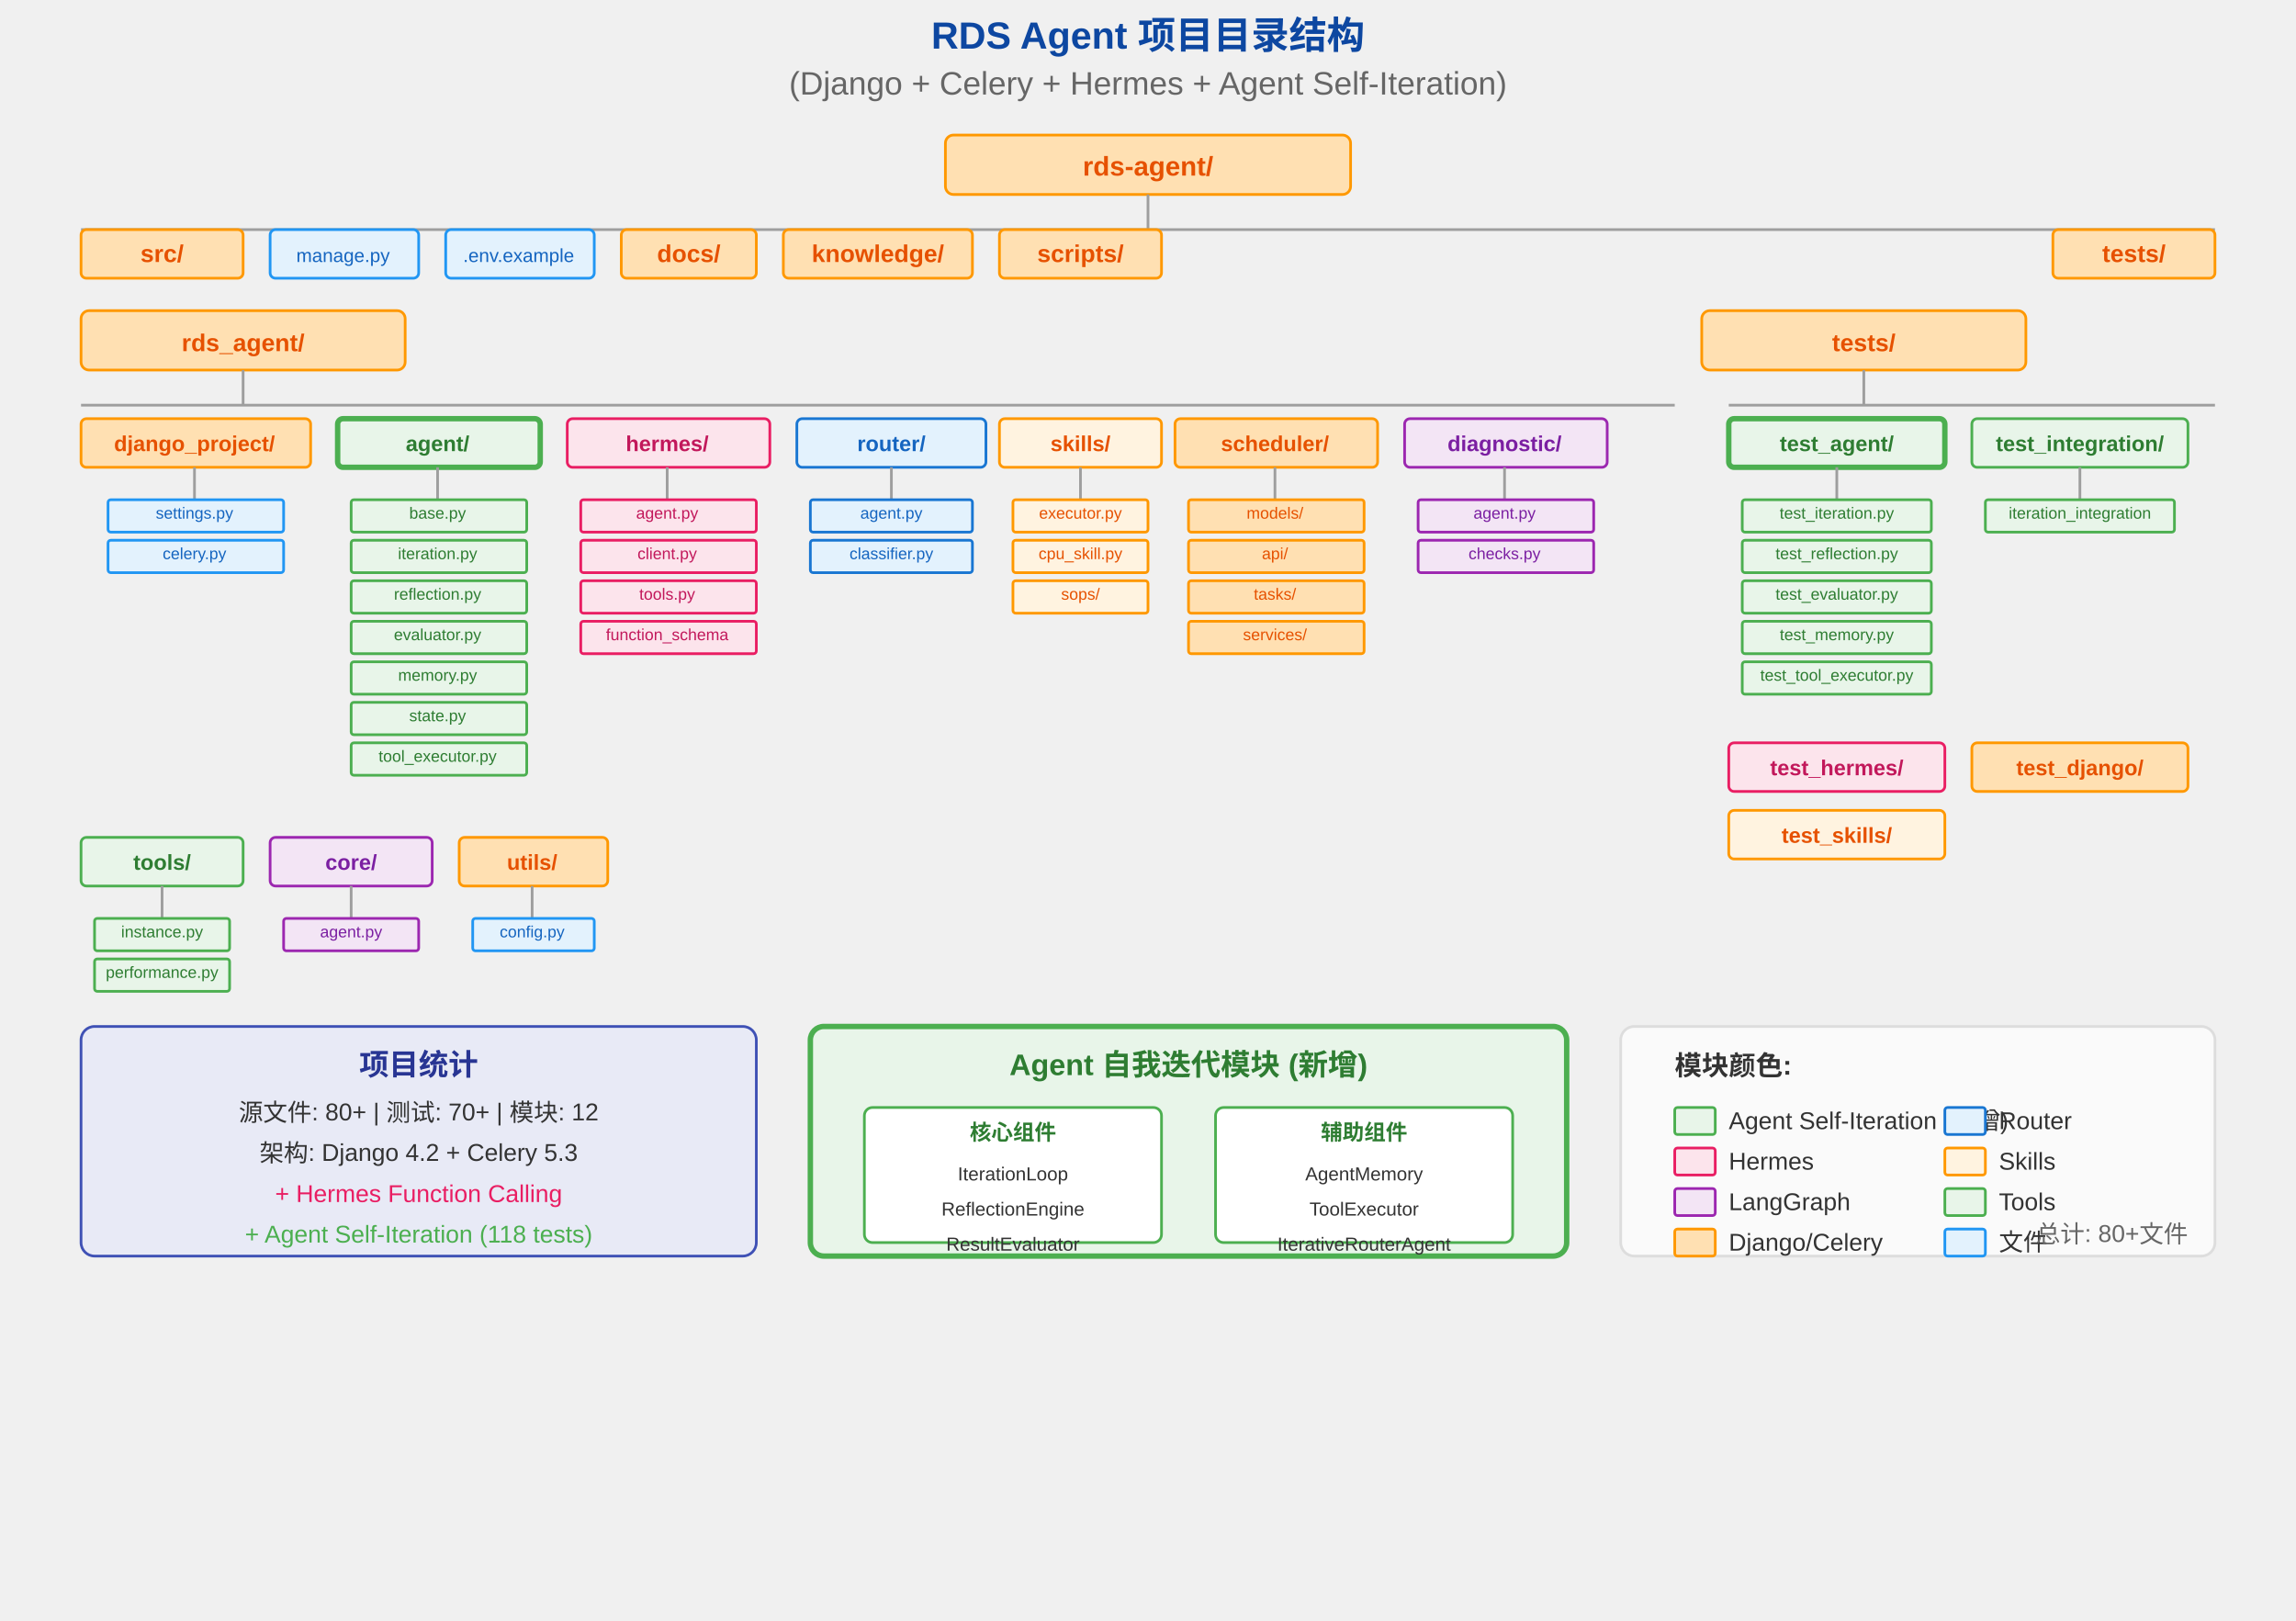
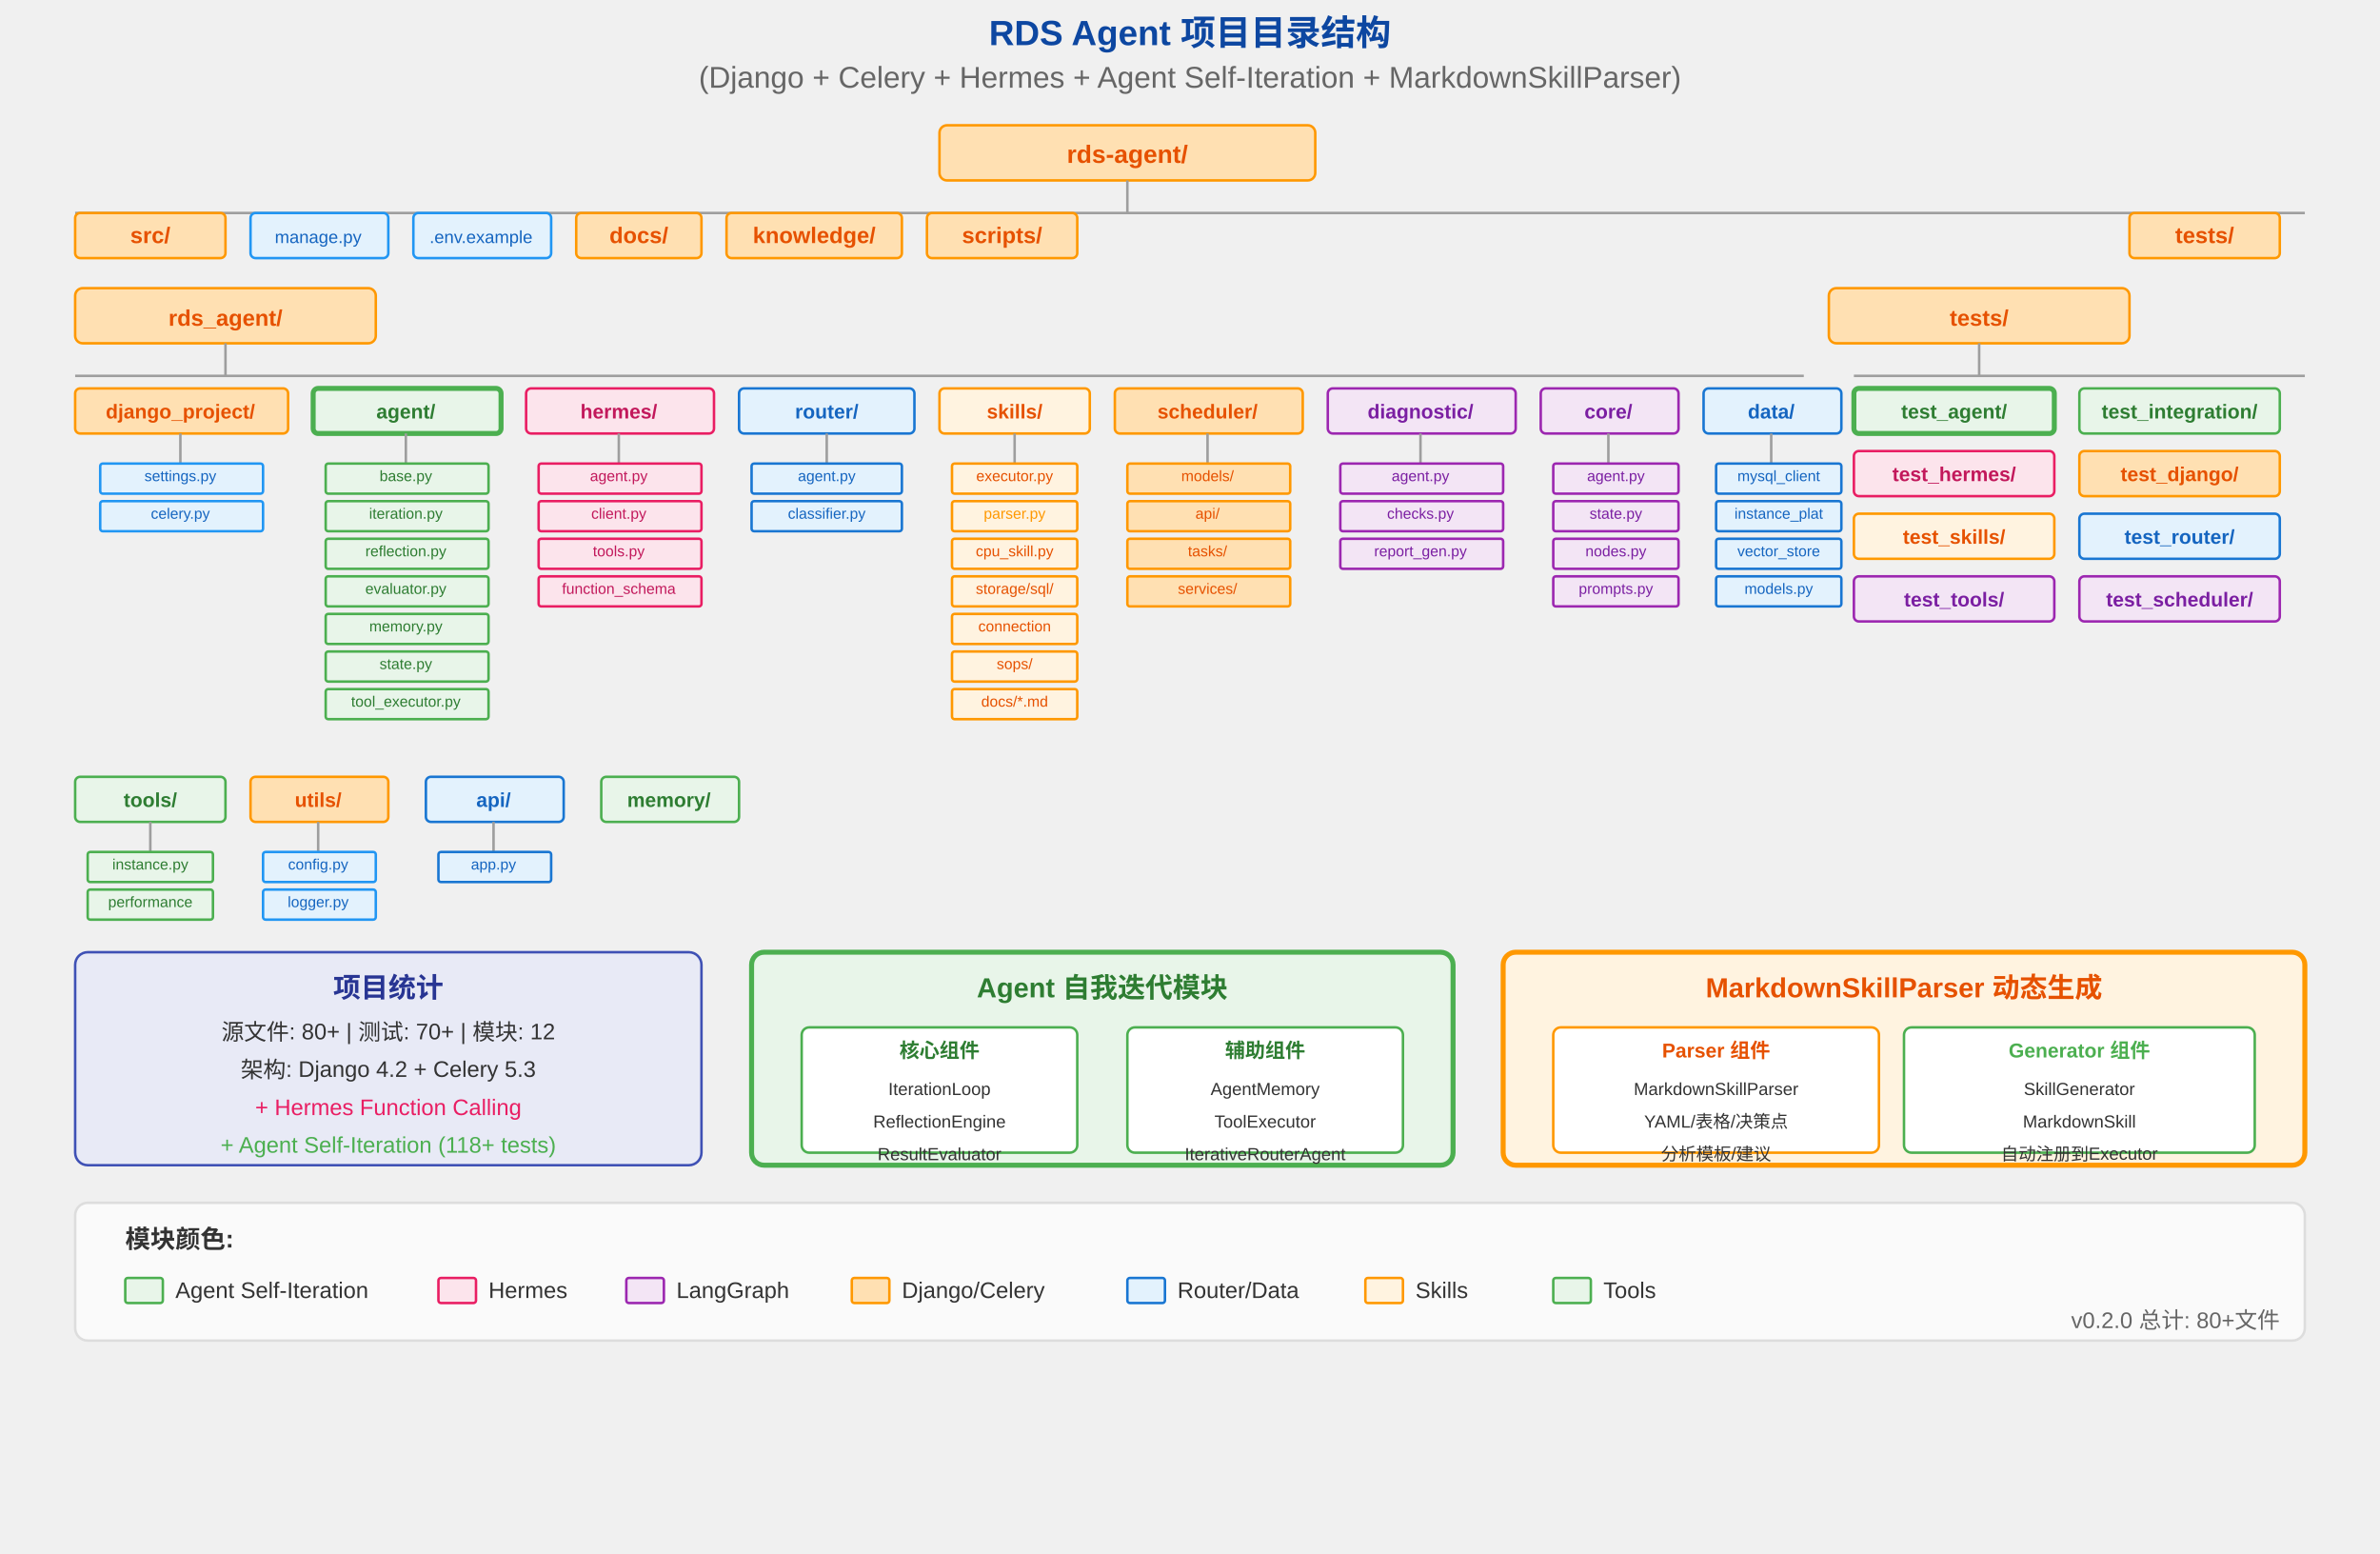
- <svg xmlns="http://www.w3.org/2000/svg" width="850" height="600">
-   <text x="425" y="18" text-anchor="middle" font-family="Arial" font-weight="bold" font-size="14" fill="#0D47A1">RDS Agent 项目目录结构</text>
-   <text x="425" y="35" text-anchor="middle" font-family="Arial" font-size="12" fill="#666">(Django + Celery + Hermes + Agent Self-Iteration)</text>
-   <rect x="350" y="50" width="150" height="22" fill="#FFE0B2" stroke="#FF9800" stroke-width="1" rx="3" />
-   <text x="425" y="65" text-anchor="middle" font-family="Arial" font-weight="bold" font-size="10" fill="#E65100">rds-agent/</text>
-   <line x1="425" y1="72" x2="425" y2="85" stroke="#9E9E9E" stroke-width="1" />
-   <line x1="30" y1="85" x2="820" y2="85" stroke="#9E9E9E" stroke-width="1" />
+ <svg xmlns="http://www.w3.org/2000/svg" width="950" height="620">
+   <text x="475" y="18" text-anchor="middle" font-family="Arial" font-weight="bold" font-size="14" fill="#0D47A1">RDS Agent 项目目录结构</text>
+   <text x="475" y="35" text-anchor="middle" font-family="Arial" font-size="12" fill="#666">(Django + Celery + Hermes + Agent Self-Iteration + MarkdownSkillParser)</text>
+   <rect x="375" y="50" width="150" height="22" fill="#FFE0B2" stroke="#FF9800" stroke-width="1" rx="3" />
+   <text x="450" y="65" text-anchor="middle" font-family="Arial" font-weight="bold" font-size="10" fill="#E65100">rds-agent/</text>
+   <line x1="450" y1="72" x2="450" y2="85" stroke="#9E9E9E" stroke-width="1" />
+   <line x1="30" y1="85" x2="920" y2="85" stroke="#9E9E9E" stroke-width="1" />
  <rect x="30" y="85" width="60" height="18" fill="#FFE0B2" stroke="#FF9800" stroke-width="1" rx="2" />
  <text x="60" y="97" text-anchor="middle" font-family="Arial" font-weight="bold" font-size="9" fill="#E65100">src/</text>
  <rect x="100" y="85" width="55" height="18" fill="#E3F2FD" stroke="#2196F3" stroke-width="1" rx="2" />
  <text x="127" y="97" text-anchor="middle" font-family="Arial" font-size="7" fill="#1565C0">manage.py</text>
  <rect x="165" y="85" width="55" height="18" fill="#E3F2FD" stroke="#2196F3" stroke-width="1" rx="2" />
  <text x="192" y="97" text-anchor="middle" font-family="Arial" font-size="7" fill="#1565C0">.env.example</text>
  <rect x="230" y="85" width="50" height="18" fill="#FFE0B2" stroke="#FF9800" stroke-width="1" rx="2" />
  <text x="255" y="97" text-anchor="middle" font-family="Arial" font-weight="bold" font-size="9" fill="#E65100">docs/</text>
  <rect x="290" y="85" width="70" height="18" fill="#FFE0B2" stroke="#FF9800" stroke-width="1" rx="2" />
  <text x="325" y="97" text-anchor="middle" font-family="Arial" font-weight="bold" font-size="9" fill="#E65100">knowledge/</text>
  <rect x="370" y="85" width="60" height="18" fill="#FFE0B2" stroke="#FF9800" stroke-width="1" rx="2" />
  <text x="400" y="97" text-anchor="middle" font-family="Arial" font-weight="bold" font-size="9" fill="#E65100">scripts/</text>
-   <rect x="760" y="85" width="60" height="18" fill="#FFE0B2" stroke="#FF9800" stroke-width="1" rx="2" />
-   <text x="790" y="97" text-anchor="middle" font-family="Arial" font-weight="bold" font-size="9" fill="#E65100">tests/</text>
+   <rect x="850" y="85" width="60" height="18" fill="#FFE0B2" stroke="#FF9800" stroke-width="1" rx="2" />
+   <text x="880" y="97" text-anchor="middle" font-family="Arial" font-weight="bold" font-size="9" fill="#E65100">tests/</text>
  <rect x="30" y="115" width="120" height="22" fill="#FFE0B2" stroke="#FF9800" stroke-width="1" rx="3" />
  <text x="90" y="130" text-anchor="middle" font-family="Arial" font-weight="bold" font-size="9" fill="#E65100">rds_agent/</text>
  <line x1="90" y1="137" x2="90" y2="150" stroke="#9E9E9E" stroke-width="1" />
-   <line x1="30" y1="150" x2="620" y2="150" stroke="#9E9E9E" stroke-width="1" />
+   <line x1="30" y1="150" x2="720" y2="150" stroke="#9E9E9E" stroke-width="1" />
  <rect x="30" y="155" width="85" height="18" fill="#FFE0B2" stroke="#FF9800" stroke-width="1" rx="2" />
  <text x="72" y="167" text-anchor="middle" font-family="Arial" font-weight="bold" font-size="8" fill="#E65100">django_project/</text>
  <line x1="72" y1="173" x2="72" y2="185" stroke="#9E9E9E" stroke-width="1" />
  <rect x="40" y="185" width="65" height="12" fill="#E3F2FD" stroke="#2196F3" stroke-width="1" rx="1" />
  <text x="72" y="192" text-anchor="middle" font-family="Arial" font-size="6" fill="#1565C0">settings.py</text>
  <rect x="40" y="200" width="65" height="12" fill="#E3F2FD" stroke="#2196F3" stroke-width="1" rx="1" />
  <text x="72" y="207" text-anchor="middle" font-family="Arial" font-size="6" fill="#1565C0">celery.py</text>
  <rect x="125" y="155" width="75" height="18" fill="#E8F5E9" stroke="#4CAF50" stroke-width="2" rx="2" />
  <text x="162" y="167" text-anchor="middle" font-family="Arial" font-weight="bold" font-size="8" fill="#2E7D32">agent/</text>
  <line x1="162" y1="173" x2="162" y2="185" stroke="#9E9E9E" stroke-width="1" />
  <rect x="130" y="185" width="65" height="12" fill="#E8F5E9" stroke="#4CAF50" stroke-width="1" rx="1" />
  <text x="162" y="192" text-anchor="middle" font-family="Arial" font-size="6" fill="#2E7D32">base.py</text>
  <rect x="130" y="200" width="65" height="12" fill="#E8F5E9" stroke="#4CAF50" stroke-width="1" rx="1" />
  <text x="162" y="207" text-anchor="middle" font-family="Arial" font-size="6" fill="#2E7D32">iteration.py</text>
  <rect x="130" y="215" width="65" height="12" fill="#E8F5E9" stroke="#4CAF50" stroke-width="1" rx="1" />
  <text x="162" y="222" text-anchor="middle" font-family="Arial" font-size="6" fill="#2E7D32">reflection.py</text>
  <rect x="130" y="230" width="65" height="12" fill="#E8F5E9" stroke="#4CAF50" stroke-width="1" rx="1" />
  <text x="162" y="237" text-anchor="middle" font-family="Arial" font-size="6" fill="#2E7D32">evaluator.py</text>
  <rect x="130" y="245" width="65" height="12" fill="#E8F5E9" stroke="#4CAF50" stroke-width="1" rx="1" />
  <text x="162" y="252" text-anchor="middle" font-family="Arial" font-size="6" fill="#2E7D32">memory.py</text>
  <rect x="130" y="260" width="65" height="12" fill="#E8F5E9" stroke="#4CAF50" stroke-width="1" rx="1" />
  <text x="162" y="267" text-anchor="middle" font-family="Arial" font-size="6" fill="#2E7D32">state.py</text>
  <rect x="130" y="275" width="65" height="12" fill="#E8F5E9" stroke="#4CAF50" stroke-width="1" rx="1" />
  <text x="162" y="282" text-anchor="middle" font-family="Arial" font-size="6" fill="#2E7D32">tool_executor.py</text>
  <rect x="210" y="155" width="75" height="18" fill="#FCE4EC" stroke="#E91E63" stroke-width="1" rx="2" />
  <text x="247" y="167" text-anchor="middle" font-family="Arial" font-weight="bold" font-size="8" fill="#C2185B">hermes/</text>
  <line x1="247" y1="173" x2="247" y2="185" stroke="#9E9E9E" stroke-width="1" />
  <rect x="215" y="185" width="65" height="12" fill="#FCE4EC" stroke="#E91E63" stroke-width="1" rx="1" />
  <text x="247" y="192" text-anchor="middle" font-family="Arial" font-size="6" fill="#C2185B">agent.py</text>
  <rect x="215" y="200" width="65" height="12" fill="#FCE4EC" stroke="#E91E63" stroke-width="1" rx="1" />
  <text x="247" y="207" text-anchor="middle" font-family="Arial" font-size="6" fill="#C2185B">client.py</text>
  <rect x="215" y="215" width="65" height="12" fill="#FCE4EC" stroke="#E91E63" stroke-width="1" rx="1" />
  <text x="247" y="222" text-anchor="middle" font-family="Arial" font-size="6" fill="#C2185B">tools.py</text>
  <rect x="215" y="230" width="65" height="12" fill="#FCE4EC" stroke="#E91E63" stroke-width="1" rx="1" />
  <text x="247" y="237" text-anchor="middle" font-family="Arial" font-size="6" fill="#C2185B">function_schema</text>
  <rect x="295" y="155" width="70" height="18" fill="#E3F2FD" stroke="#1976D2" stroke-width="1" rx="2" />
  <text x="330" y="167" text-anchor="middle" font-family="Arial" font-weight="bold" font-size="8" fill="#1565C0">router/</text>
  <line x1="330" y1="173" x2="330" y2="185" stroke="#9E9E9E" stroke-width="1" />
  <rect x="300" y="185" width="60" height="12" fill="#E3F2FD" stroke="#1976D2" stroke-width="1" rx="1" />
  <text x="330" y="192" text-anchor="middle" font-family="Arial" font-size="6" fill="#1565C0">agent.py</text>
  <rect x="300" y="200" width="60" height="12" fill="#E3F2FD" stroke="#1976D2" stroke-width="1" rx="1" />
  <text x="330" y="207" text-anchor="middle" font-family="Arial" font-size="6" fill="#1565C0">classifier.py</text>
-   <rect x="370" y="155" width="60" height="18" fill="#FFF3E0" stroke="#FF9800" stroke-width="1" rx="2" />
-   <text x="400" y="167" text-anchor="middle" font-family="Arial" font-weight="bold" font-size="8" fill="#E65100">skills/</text>
-   <line x1="400" y1="173" x2="400" y2="185" stroke="#9E9E9E" stroke-width="1" />
-   <rect x="375" y="185" width="50" height="12" fill="#FFF3E0" stroke="#FF9800" stroke-width="1" rx="1" />
-   <text x="400" y="192" text-anchor="middle" font-family="Arial" font-size="6" fill="#E65100">executor.py</text>
-   <rect x="375" y="200" width="50" height="12" fill="#FFF3E0" stroke="#FF9800" stroke-width="1" rx="1" />
-   <text x="400" y="207" text-anchor="middle" font-family="Arial" font-size="6" fill="#E65100">cpu_skill.py</text>
-   <rect x="375" y="215" width="50" height="12" fill="#FFF3E0" stroke="#FF9800" stroke-width="1" rx="1" />
-   <text x="400" y="222" text-anchor="middle" font-family="Arial" font-size="6" fill="#E65100">sops/</text>
-   <rect x="435" y="155" width="75" height="18" fill="#FFE0B2" stroke="#FF9800" stroke-width="1" rx="2" />
-   <text x="472" y="167" text-anchor="middle" font-family="Arial" font-weight="bold" font-size="8" fill="#E65100">scheduler/</text>
-   <line x1="472" y1="173" x2="472" y2="185" stroke="#9E9E9E" stroke-width="1" />
-   <rect x="440" y="185" width="65" height="12" fill="#FFE0B2" stroke="#FF9800" stroke-width="1" rx="1" />
-   <text x="472" y="192" text-anchor="middle" font-family="Arial" font-size="6" fill="#E65100">models/</text>
-   <rect x="440" y="200" width="65" height="12" fill="#FFE0B2" stroke="#FF9800" stroke-width="1" rx="1" />
-   <text x="472" y="207" text-anchor="middle" font-family="Arial" font-size="6" fill="#E65100">api/</text>
-   <rect x="440" y="215" width="65" height="12" fill="#FFE0B2" stroke="#FF9800" stroke-width="1" rx="1" />
-   <text x="472" y="222" text-anchor="middle" font-family="Arial" font-size="6" fill="#E65100">tasks/</text>
-   <rect x="440" y="230" width="65" height="12" fill="#FFE0B2" stroke="#FF9800" stroke-width="1" rx="1" />
-   <text x="472" y="237" text-anchor="middle" font-family="Arial" font-size="6" fill="#E65100">services/</text>
-   <rect x="520" y="155" width="75" height="18" fill="#F3E5F5" stroke="#9C27B0" stroke-width="1" rx="2" />
-   <text x="557" y="167" text-anchor="middle" font-family="Arial" font-weight="bold" font-size="8" fill="#7B1FA2">diagnostic/</text>
-   <line x1="557" y1="173" x2="557" y2="185" stroke="#9E9E9E" stroke-width="1" />
-   <rect x="525" y="185" width="65" height="12" fill="#F3E5F5" stroke="#9C27B0" stroke-width="1" rx="1" />
-   <text x="557" y="192" text-anchor="middle" font-family="Arial" font-size="6" fill="#7B1FA2">agent.py</text>
-   <rect x="525" y="200" width="65" height="12" fill="#F3E5F5" stroke="#9C27B0" stroke-width="1" rx="1" />
-   <text x="557" y="207" text-anchor="middle" font-family="Arial" font-size="6" fill="#7B1FA2">checks.py</text>
+   <rect x="375" y="155" width="60" height="18" fill="#FFF3E0" stroke="#FF9800" stroke-width="1" rx="2" />
+   <text x="405" y="167" text-anchor="middle" font-family="Arial" font-weight="bold" font-size="8" fill="#E65100">skills/</text>
+   <line x1="405" y1="173" x2="405" y2="185" stroke="#9E9E9E" stroke-width="1" />
+   <rect x="380" y="185" width="50" height="12" fill="#FFF3E0" stroke="#FF9800" stroke-width="1" rx="1" />
+   <text x="405" y="192" text-anchor="middle" font-family="Arial" font-size="6" fill="#E65100">executor.py</text>
+   <rect x="380" y="200" width="50" height="12" fill="#FFF3E0" stroke="#FF9800" stroke-width="1" rx="1" />
+   <text x="405" y="207" text-anchor="middle" font-family="Arial" font-size="6" fill="#FF9800">parser.py</text>
+   <rect x="380" y="215" width="50" height="12" fill="#FFF3E0" stroke="#FF9800" stroke-width="1" rx="1" />
+   <text x="405" y="222" text-anchor="middle" font-family="Arial" font-size="6" fill="#E65100">cpu_skill.py</text>
+   <rect x="380" y="230" width="50" height="12" fill="#FFF3E0" stroke="#FF9800" stroke-width="1" rx="1" />
+   <text x="405" y="237" text-anchor="middle" font-family="Arial" font-size="6" fill="#E65100">storage/sql/</text>
+   <rect x="380" y="245" width="50" height="12" fill="#FFF3E0" stroke="#FF9800" stroke-width="1" rx="1" />
+   <text x="405" y="252" text-anchor="middle" font-family="Arial" font-size="6" fill="#E65100">connection</text>
+   <rect x="380" y="260" width="50" height="12" fill="#FFF3E0" stroke="#FF9800" stroke-width="1" rx="1" />
+   <text x="405" y="267" text-anchor="middle" font-family="Arial" font-size="6" fill="#E65100">sops/</text>
+   <rect x="380" y="275" width="50" height="12" fill="#FFF3E0" stroke="#FF9800" stroke-width="1" rx="1" />
+   <text x="405" y="282" text-anchor="middle" font-family="Arial" font-size="6" fill="#E65100">docs/*.md</text>
+   <rect x="445" y="155" width="75" height="18" fill="#FFE0B2" stroke="#FF9800" stroke-width="1" rx="2" />
+   <text x="482" y="167" text-anchor="middle" font-family="Arial" font-weight="bold" font-size="8" fill="#E65100">scheduler/</text>
+   <line x1="482" y1="173" x2="482" y2="185" stroke="#9E9E9E" stroke-width="1" />
+   <rect x="450" y="185" width="65" height="12" fill="#FFE0B2" stroke="#FF9800" stroke-width="1" rx="1" />
+   <text x="482" y="192" text-anchor="middle" font-family="Arial" font-size="6" fill="#E65100">models/</text>
+   <rect x="450" y="200" width="65" height="12" fill="#FFE0B2" stroke="#FF9800" stroke-width="1" rx="1" />
+   <text x="482" y="207" text-anchor="middle" font-family="Arial" font-size="6" fill="#E65100">api/</text>
+   <rect x="450" y="215" width="65" height="12" fill="#FFE0B2" stroke="#FF9800" stroke-width="1" rx="1" />
+   <text x="482" y="222" text-anchor="middle" font-family="Arial" font-size="6" fill="#E65100">tasks/</text>
+   <rect x="450" y="230" width="65" height="12" fill="#FFE0B2" stroke="#FF9800" stroke-width="1" rx="1" />
+   <text x="482" y="237" text-anchor="middle" font-family="Arial" font-size="6" fill="#E65100">services/</text>
+   <rect x="530" y="155" width="75" height="18" fill="#F3E5F5" stroke="#9C27B0" stroke-width="1" rx="2" />
+   <text x="567" y="167" text-anchor="middle" font-family="Arial" font-weight="bold" font-size="8" fill="#7B1FA2">diagnostic/</text>
+   <line x1="567" y1="173" x2="567" y2="185" stroke="#9E9E9E" stroke-width="1" />
+   <rect x="535" y="185" width="65" height="12" fill="#F3E5F5" stroke="#9C27B0" stroke-width="1" rx="1" />
+   <text x="567" y="192" text-anchor="middle" font-family="Arial" font-size="6" fill="#7B1FA2">agent.py</text>
+   <rect x="535" y="200" width="65" height="12" fill="#F3E5F5" stroke="#9C27B0" stroke-width="1" rx="1" />
+   <text x="567" y="207" text-anchor="middle" font-family="Arial" font-size="6" fill="#7B1FA2">checks.py</text>
+   <rect x="535" y="215" width="65" height="12" fill="#F3E5F5" stroke="#9C27B0" stroke-width="1" rx="1" />
+   <text x="567" y="222" text-anchor="middle" font-family="Arial" font-size="6" fill="#7B1FA2">report_gen.py</text>
+   <rect x="615" y="155" width="55" height="18" fill="#F3E5F5" stroke="#9C27B0" stroke-width="1" rx="2" />
+   <text x="642" y="167" text-anchor="middle" font-family="Arial" font-weight="bold" font-size="8" fill="#7B1FA2">core/</text>
+   <line x1="642" y1="173" x2="642" y2="185" stroke="#9E9E9E" stroke-width="1" />
+   <rect x="620" y="185" width="50" height="12" fill="#F3E5F5" stroke="#9C27B0" stroke-width="1" rx="1" />
+   <text x="645" y="192" text-anchor="middle" font-family="Arial" font-size="6" fill="#7B1FA2">agent.py</text>
+   <rect x="620" y="200" width="50" height="12" fill="#F3E5F5" stroke="#9C27B0" stroke-width="1" rx="1" />
+   <text x="645" y="207" text-anchor="middle" font-family="Arial" font-size="6" fill="#7B1FA2">state.py</text>
+   <rect x="620" y="215" width="50" height="12" fill="#F3E5F5" stroke="#9C27B0" stroke-width="1" rx="1" />
+   <text x="645" y="222" text-anchor="middle" font-family="Arial" font-size="6" fill="#7B1FA2">nodes.py</text>
+   <rect x="620" y="230" width="50" height="12" fill="#F3E5F5" stroke="#9C27B0" stroke-width="1" rx="1" />
+   <text x="645" y="237" text-anchor="middle" font-family="Arial" font-size="6" fill="#7B1FA2">prompts.py</text>
+   <rect x="680" y="155" width="55" height="18" fill="#E3F2FD" stroke="#1976D2" stroke-width="1" rx="2" />
+   <text x="707" y="167" text-anchor="middle" font-family="Arial" font-weight="bold" font-size="8" fill="#1565C0">data/</text>
+   <line x1="707" y1="173" x2="707" y2="185" stroke="#9E9E9E" stroke-width="1" />
+   <rect x="685" y="185" width="50" height="12" fill="#E3F2FD" stroke="#1976D2" stroke-width="1" rx="1" />
+   <text x="710" y="192" text-anchor="middle" font-family="Arial" font-size="6" fill="#1565C0">mysql_client</text>
+   <rect x="685" y="200" width="50" height="12" fill="#E3F2FD" stroke="#1976D2" stroke-width="1" rx="1" />
+   <text x="710" y="207" text-anchor="middle" font-family="Arial" font-size="6" fill="#1565C0">instance_plat</text>
+   <rect x="685" y="215" width="50" height="12" fill="#E3F2FD" stroke="#1976D2" stroke-width="1" rx="1" />
+   <text x="710" y="222" text-anchor="middle" font-family="Arial" font-size="6" fill="#1565C0">vector_store</text>
+   <rect x="685" y="230" width="50" height="12" fill="#E3F2FD" stroke="#1976D2" stroke-width="1" rx="1" />
+   <text x="710" y="237" text-anchor="middle" font-family="Arial" font-size="6" fill="#1565C0">models.py</text>
  <rect x="30" y="310" width="60" height="18" fill="#E8F5E9" stroke="#4CAF50" stroke-width="1" rx="2" />
  <text x="60" y="322" text-anchor="middle" font-family="Arial" font-weight="bold" font-size="8" fill="#2E7D32">tools/</text>
  <line x1="60" y1="328" x2="60" y2="340" stroke="#9E9E9E" stroke-width="1" />
  <rect x="35" y="340" width="50" height="12" fill="#E8F5E9" stroke="#4CAF50" stroke-width="1" rx="1" />
  <text x="60" y="347" text-anchor="middle" font-family="Arial" font-size="6" fill="#2E7D32">instance.py</text>
  <rect x="35" y="355" width="50" height="12" fill="#E8F5E9" stroke="#4CAF50" stroke-width="1" rx="1" />
-   <text x="60" y="362" text-anchor="middle" font-family="Arial" font-size="6" fill="#2E7D32">performance.py</text>
-   <rect x="100" y="310" width="60" height="18" fill="#F3E5F5" stroke="#9C27B0" stroke-width="1" rx="2" />
-   <text x="130" y="322" text-anchor="middle" font-family="Arial" font-weight="bold" font-size="8" fill="#7B1FA2">core/</text>
-   <line x1="130" y1="328" x2="130" y2="340" stroke="#9E9E9E" stroke-width="1" />
-   <rect x="105" y="340" width="50" height="12" fill="#F3E5F5" stroke="#9C27B0" stroke-width="1" rx="1" />
-   <text x="130" y="347" text-anchor="middle" font-family="Arial" font-size="6" fill="#7B1FA2">agent.py</text>
-   <rect x="170" y="310" width="55" height="18" fill="#FFE0B2" stroke="#FF9800" stroke-width="1" rx="2" />
-   <text x="197" y="322" text-anchor="middle" font-family="Arial" font-weight="bold" font-size="8" fill="#E65100">utils/</text>
+   <text x="60" y="362" text-anchor="middle" font-family="Arial" font-size="6" fill="#2E7D32">performance</text>
+   <rect x="100" y="310" width="55" height="18" fill="#FFE0B2" stroke="#FF9800" stroke-width="1" rx="2" />
+   <text x="127" y="322" text-anchor="middle" font-family="Arial" font-weight="bold" font-size="8" fill="#E65100">utils/</text>
+   <line x1="127" y1="328" x2="127" y2="340" stroke="#9E9E9E" stroke-width="1" />
+   <rect x="105" y="340" width="45" height="12" fill="#E3F2FD" stroke="#2196F3" stroke-width="1" rx="1" />
+   <text x="127" y="347" text-anchor="middle" font-family="Arial" font-size="6" fill="#1565C0">config.py</text>
+   <rect x="105" y="355" width="45" height="12" fill="#E3F2FD" stroke="#2196F3" stroke-width="1" rx="1" />
+   <text x="127" y="362" text-anchor="middle" font-family="Arial" font-size="6" fill="#1565C0">logger.py</text>
+   <rect x="170" y="310" width="55" height="18" fill="#E3F2FD" stroke="#1976D2" stroke-width="1" rx="2" />
+   <text x="197" y="322" text-anchor="middle" font-family="Arial" font-weight="bold" font-size="8" fill="#1565C0">api/</text>
  <line x1="197" y1="328" x2="197" y2="340" stroke="#9E9E9E" stroke-width="1" />
-   <rect x="175" y="340" width="45" height="12" fill="#E3F2FD" stroke="#2196F3" stroke-width="1" rx="1" />
-   <text x="197" y="347" text-anchor="middle" font-family="Arial" font-size="6" fill="#1565C0">config.py</text>
-   <rect x="630" y="115" width="120" height="22" fill="#FFE0B2" stroke="#FF9800" stroke-width="1" rx="3" />
-   <text x="690" y="130" text-anchor="middle" font-family="Arial" font-weight="bold" font-size="9" fill="#E65100">tests/</text>
-   <line x1="690" y1="137" x2="690" y2="150" stroke="#9E9E9E" stroke-width="1" />
-   <line x1="640" y1="150" x2="820" y2="150" stroke="#9E9E9E" stroke-width="1" />
-   <rect x="640" y="155" width="80" height="18" fill="#E8F5E9" stroke="#4CAF50" stroke-width="2" rx="2" />
-   <text x="680" y="167" text-anchor="middle" font-family="Arial" font-weight="bold" font-size="8" fill="#2E7D32">test_agent/</text>
-   <line x1="680" y1="173" x2="680" y2="185" stroke="#9E9E9E" stroke-width="1" />
-   <rect x="645" y="185" width="70" height="12" fill="#E8F5E9" stroke="#4CAF50" stroke-width="1" rx="1" />
-   <text x="680" y="192" text-anchor="middle" font-family="Arial" font-size="6" fill="#2E7D32">test_iteration.py</text>
-   <rect x="645" y="200" width="70" height="12" fill="#E8F5E9" stroke="#4CAF50" stroke-width="1" rx="1" />
-   <text x="680" y="207" text-anchor="middle" font-family="Arial" font-size="6" fill="#2E7D32">test_reflection.py</text>
-   <rect x="645" y="215" width="70" height="12" fill="#E8F5E9" stroke="#4CAF50" stroke-width="1" rx="1" />
-   <text x="680" y="222" text-anchor="middle" font-family="Arial" font-size="6" fill="#2E7D32">test_evaluator.py</text>
-   <rect x="645" y="230" width="70" height="12" fill="#E8F5E9" stroke="#4CAF50" stroke-width="1" rx="1" />
-   <text x="680" y="237" text-anchor="middle" font-family="Arial" font-size="6" fill="#2E7D32">test_memory.py</text>
-   <rect x="645" y="245" width="70" height="12" fill="#E8F5E9" stroke="#4CAF50" stroke-width="1" rx="1" />
-   <text x="680" y="252" text-anchor="middle" font-family="Arial" font-size="6" fill="#2E7D32">test_tool_executor.py</text>
-   <rect x="730" y="155" width="80" height="18" fill="#E8F5E9" stroke="#4CAF50" stroke-width="1" rx="2" />
-   <text x="770" y="167" text-anchor="middle" font-family="Arial" font-weight="bold" font-size="8" fill="#2E7D32">test_integration/</text>
-   <line x1="770" y1="173" x2="770" y2="185" stroke="#9E9E9E" stroke-width="1" />
-   <rect x="735" y="185" width="70" height="12" fill="#E8F5E9" stroke="#4CAF50" stroke-width="1" rx="1" />
-   <text x="770" y="192" text-anchor="middle" font-family="Arial" font-size="6" fill="#2E7D32">iteration_integration</text>
-   <rect x="640" y="275" width="80" height="18" fill="#FCE4EC" stroke="#E91E63" stroke-width="1" rx="2" />
-   <text x="680" y="287" text-anchor="middle" font-family="Arial" font-weight="bold" font-size="8" fill="#C2185B">test_hermes/</text>
-   <rect x="730" y="275" width="80" height="18" fill="#FFE0B2" stroke="#FF9800" stroke-width="1" rx="2" />
-   <text x="770" y="287" text-anchor="middle" font-family="Arial" font-weight="bold" font-size="8" fill="#E65100">test_django/</text>
-   <rect x="640" y="300" width="80" height="18" fill="#FFF3E0" stroke="#FF9800" stroke-width="1" rx="2" />
-   <text x="680" y="312" text-anchor="middle" font-family="Arial" font-weight="bold" font-size="8" fill="#E65100">test_skills/</text>
+   <rect x="175" y="340" width="45" height="12" fill="#E3F2FD" stroke="#1976D2" stroke-width="1" rx="1" />
+   <text x="197" y="347" text-anchor="middle" font-family="Arial" font-size="6" fill="#1565C0">app.py</text>
+   <rect x="240" y="310" width="55" height="18" fill="#E8F5E9" stroke="#4CAF50" stroke-width="1" rx="2" />
+   <text x="267" y="322" text-anchor="middle" font-family="Arial" font-weight="bold" font-size="8" fill="#2E7D32">memory/</text>
+   <rect x="730" y="115" width="120" height="22" fill="#FFE0B2" stroke="#FF9800" stroke-width="1" rx="3" />
+   <text x="790" y="130" text-anchor="middle" font-family="Arial" font-weight="bold" font-size="9" fill="#E65100">tests/</text>
+   <line x1="790" y1="137" x2="790" y2="150" stroke="#9E9E9E" stroke-width="1" />
+   <line x1="740" y1="150" x2="920" y2="150" stroke="#9E9E9E" stroke-width="1" />
+   <rect x="740" y="155" width="80" height="18" fill="#E8F5E9" stroke="#4CAF50" stroke-width="2" rx="2" />
+   <text x="780" y="167" text-anchor="middle" font-family="Arial" font-weight="bold" font-size="8" fill="#2E7D32">test_agent/</text>
+   <rect x="830" y="155" width="80" height="18" fill="#E8F5E9" stroke="#4CAF50" stroke-width="1" rx="2" />
+   <text x="870" y="167" text-anchor="middle" font-family="Arial" font-weight="bold" font-size="8" fill="#2E7D32">test_integration/</text>
+   <rect x="740" y="180" width="80" height="18" fill="#FCE4EC" stroke="#E91E63" stroke-width="1" rx="2" />
+   <text x="780" y="192" text-anchor="middle" font-family="Arial" font-weight="bold" font-size="8" fill="#C2185B">test_hermes/</text>
+   <rect x="830" y="180" width="80" height="18" fill="#FFE0B2" stroke="#FF9800" stroke-width="1" rx="2" />
+   <text x="870" y="192" text-anchor="middle" font-family="Arial" font-weight="bold" font-size="8" fill="#E65100">test_django/</text>
+   <rect x="740" y="205" width="80" height="18" fill="#FFF3E0" stroke="#FF9800" stroke-width="1" rx="2" />
+   <text x="780" y="217" text-anchor="middle" font-family="Arial" font-weight="bold" font-size="8" fill="#E65100">test_skills/</text>
+   <rect x="830" y="205" width="80" height="18" fill="#E3F2FD" stroke="#1976D2" stroke-width="1" rx="2" />
+   <text x="870" y="217" text-anchor="middle" font-family="Arial" font-weight="bold" font-size="8" fill="#1565C0">test_router/</text>
+   <rect x="740" y="230" width="80" height="18" fill="#F3E5F5" stroke="#9C27B0" stroke-width="1" rx="2" />
+   <text x="780" y="242" text-anchor="middle" font-family="Arial" font-weight="bold" font-size="8" fill="#7B1FA2">test_tools/</text>
+   <rect x="830" y="230" width="80" height="18" fill="#F3E5F5" stroke="#9C27B0" stroke-width="1" rx="2" />
+   <text x="870" y="242" text-anchor="middle" font-family="Arial" font-weight="bold" font-size="8" fill="#7B1FA2">test_scheduler/</text>
  <rect x="30" y="380" width="250" height="85" fill="#E8EAF6" stroke="#3F51B5" stroke-width="1" rx="5" />
  <text x="155" y="398" text-anchor="middle" font-family="Arial" font-weight="bold" font-size="11" fill="#283593">项目统计</text>
  <text x="155" y="415" text-anchor="middle" font-family="Arial" font-size="9" fill="#333">源文件: 80+ | 测试: 70+ | 模块: 12</text>
  <text x="155" y="430" text-anchor="middle" font-family="Arial" font-size="9" fill="#333">架构: Django 4.2 + Celery 5.3</text>
  <text x="155" y="445" text-anchor="middle" font-family="Arial" font-size="9" fill="#E91E63">+ Hermes Function Calling</text>
-   <text x="155" y="460" text-anchor="middle" font-family="Arial" font-size="9" fill="#4CAF50">+ Agent Self-Iteration (118 tests)</text>
+   <text x="155" y="460" text-anchor="middle" font-family="Arial" font-size="9" fill="#4CAF50">+ Agent Self-Iteration (118+ tests)</text>
  <rect x="300" y="380" width="280" height="85" fill="#E8F5E9" stroke="#4CAF50" stroke-width="2" rx="5" />
-   <text x="440" y="398" text-anchor="middle" font-family="Arial" font-weight="bold" font-size="11" fill="#2E7D32">Agent 自我迭代模块 (新增)</text>
+   <text x="440" y="398" text-anchor="middle" font-family="Arial" font-weight="bold" font-size="11" fill="#2E7D32">Agent 自我迭代模块</text>
  <rect x="320" y="410" width="110" height="50" fill="#fff" stroke="#4CAF50" stroke-width="1" rx="3" />
  <text x="375" y="422" text-anchor="middle" font-family="Arial" font-weight="bold" font-size="8" fill="#2E7D32">核心组件</text>
  <text x="375" y="437" text-anchor="middle" font-family="Arial" font-size="7" fill="#333">IterationLoop</text>
  <text x="375" y="450" text-anchor="middle" font-family="Arial" font-size="7" fill="#333">ReflectionEngine</text>
  <text x="375" y="463" text-anchor="middle" font-family="Arial" font-size="7" fill="#333">ResultEvaluator</text>
  <rect x="450" y="410" width="110" height="50" fill="#fff" stroke="#4CAF50" stroke-width="1" rx="3" />
  <text x="505" y="422" text-anchor="middle" font-family="Arial" font-weight="bold" font-size="8" fill="#2E7D32">辅助组件</text>
  <text x="505" y="437" text-anchor="middle" font-family="Arial" font-size="7" fill="#333">AgentMemory</text>
  <text x="505" y="450" text-anchor="middle" font-family="Arial" font-size="7" fill="#333">ToolExecutor</text>
  <text x="505" y="463" text-anchor="middle" font-family="Arial" font-size="7" fill="#333">IterativeRouterAgent</text>
-   <rect x="600" y="380" width="220" height="85" fill="#fafafa" stroke="#ddd" stroke-width="1" rx="5" />
-   <text x="620" y="398" font-family="Arial" font-weight="bold" font-size="10" fill="#333">模块颜色:</text>
-   <rect x="620" y="410" width="15" height="10" fill="#E8F5E9" stroke="#4CAF50" stroke-width="1" rx="1" />
-   <text x="640" y="418" font-family="Arial" font-size="9" fill="#333">Agent Self-Iteration (新增)</text>
-   <rect x="620" y="425" width="15" height="10" fill="#FCE4EC" stroke="#E91E63" stroke-width="1" rx="1" />
-   <text x="640" y="433" font-family="Arial" font-size="9" fill="#333">Hermes</text>
-   <rect x="620" y="440" width="15" height="10" fill="#F3E5F5" stroke="#9C27B0" stroke-width="1" rx="1" />
-   <text x="640" y="448" font-family="Arial" font-size="9" fill="#333">LangGraph</text>
-   <rect x="620" y="455" width="15" height="10" fill="#FFE0B2" stroke="#FF9800" stroke-width="1" rx="1" />
-   <text x="640" y="463" font-family="Arial" font-size="9" fill="#333">Django/Celery</text>
-   <rect x="720" y="410" width="15" height="10" fill="#E3F2FD" stroke="#1976D2" stroke-width="1" rx="1" />
-   <text x="740" y="418" font-family="Arial" font-size="9" fill="#333">Router</text>
-   <rect x="720" y="425" width="15" height="10" fill="#FFF3E0" stroke="#FF9800" stroke-width="1" rx="1" />
-   <text x="740" y="433" font-family="Arial" font-size="9" fill="#333">Skills</text>
-   <rect x="720" y="440" width="15" height="10" fill="#E8F5E9" stroke="#4CAF50" stroke-width="1" rx="1" />
-   <text x="740" y="448" font-family="Arial" font-size="9" fill="#333">Tools</text>
-   <rect x="720" y="455" width="15" height="10" fill="#E3F2FD" stroke="#2196F3" stroke-width="1" rx="1" />
-   <text x="740" y="463" font-family="Arial" font-size="9" fill="#333">文件</text>
-   <text x="810" y="460" text-anchor="end" font-family="Arial" font-size="9" fill="#666">总计: 80+文件</text>
+   <rect x="600" y="380" width="320" height="85" fill="#FFF3E0" stroke="#FF9800" stroke-width="2" rx="5" />
+   <text x="760" y="398" text-anchor="middle" font-family="Arial" font-weight="bold" font-size="11" fill="#E65100">MarkdownSkillParser 动态生成</text>
+   <rect x="620" y="410" width="130" height="50" fill="#fff" stroke="#FF9800" stroke-width="1" rx="3" />
+   <text x="685" y="422" text-anchor="middle" font-family="Arial" font-weight="bold" font-size="8" fill="#E65100">Parser 组件</text>
+   <text x="685" y="437" text-anchor="middle" font-family="Arial" font-size="7" fill="#333">MarkdownSkillParser</text>
+   <text x="685" y="450" text-anchor="middle" font-family="Arial" font-size="7" fill="#333">YAML/表格/决策点</text>
+   <text x="685" y="463" text-anchor="middle" font-family="Arial" font-size="7" fill="#333">分析模板/建议</text>
+   <rect x="760" y="410" width="140" height="50" fill="#fff" stroke="#4CAF50" stroke-width="1" rx="3" />
+   <text x="830" y="422" text-anchor="middle" font-family="Arial" font-weight="bold" font-size="8" fill="#4CAF50">Generator 组件</text>
+   <text x="830" y="437" text-anchor="middle" font-family="Arial" font-size="7" fill="#333">SkillGenerator</text>
+   <text x="830" y="450" text-anchor="middle" font-family="Arial" font-size="7" fill="#333">MarkdownSkill</text>
+   <text x="830" y="463" text-anchor="middle" font-family="Arial" font-size="7" fill="#333">自动注册到Executor</text>
+   <rect x="30" y="480" width="890" height="55" fill="#fafafa" stroke="#ddd" stroke-width="1" rx="5" />
+   <text x="50" y="498" font-family="Arial" font-weight="bold" font-size="10" fill="#333">模块颜色:</text>
+   <rect x="50" y="510" width="15" height="10" fill="#E8F5E9" stroke="#4CAF50" stroke-width="1" rx="1" />
+   <text x="70" y="518" font-family="Arial" font-size="9" fill="#333">Agent Self-Iteration</text>
+   <rect x="175" y="510" width="15" height="10" fill="#FCE4EC" stroke="#E91E63" stroke-width="1" rx="1" />
+   <text x="195" y="518" font-family="Arial" font-size="9" fill="#333">Hermes</text>
+   <rect x="250" y="510" width="15" height="10" fill="#F3E5F5" stroke="#9C27B0" stroke-width="1" rx="1" />
+   <text x="270" y="518" font-family="Arial" font-size="9" fill="#333">LangGraph</text>
+   <rect x="340" y="510" width="15" height="10" fill="#FFE0B2" stroke="#FF9800" stroke-width="1" rx="1" />
+   <text x="360" y="518" font-family="Arial" font-size="9" fill="#333">Django/Celery</text>
+   <rect x="450" y="510" width="15" height="10" fill="#E3F2FD" stroke="#1976D2" stroke-width="1" rx="1" />
+   <text x="470" y="518" font-family="Arial" font-size="9" fill="#333">Router/Data</text>
+   <rect x="545" y="510" width="15" height="10" fill="#FFF3E0" stroke="#FF9800" stroke-width="1" rx="1" />
+   <text x="565" y="518" font-family="Arial" font-size="9" fill="#333">Skills</text>
+   <rect x="620" y="510" width="15" height="10" fill="#E8F5E9" stroke="#4CAF50" stroke-width="1" rx="1" />
+   <text x="640" y="518" font-family="Arial" font-size="9" fill="#333">Tools</text>
+   <text x="910" y="530" text-anchor="end" font-family="Arial" font-size="9" fill="#666">v0.2.0 总计: 80+文件</text>
</svg>
